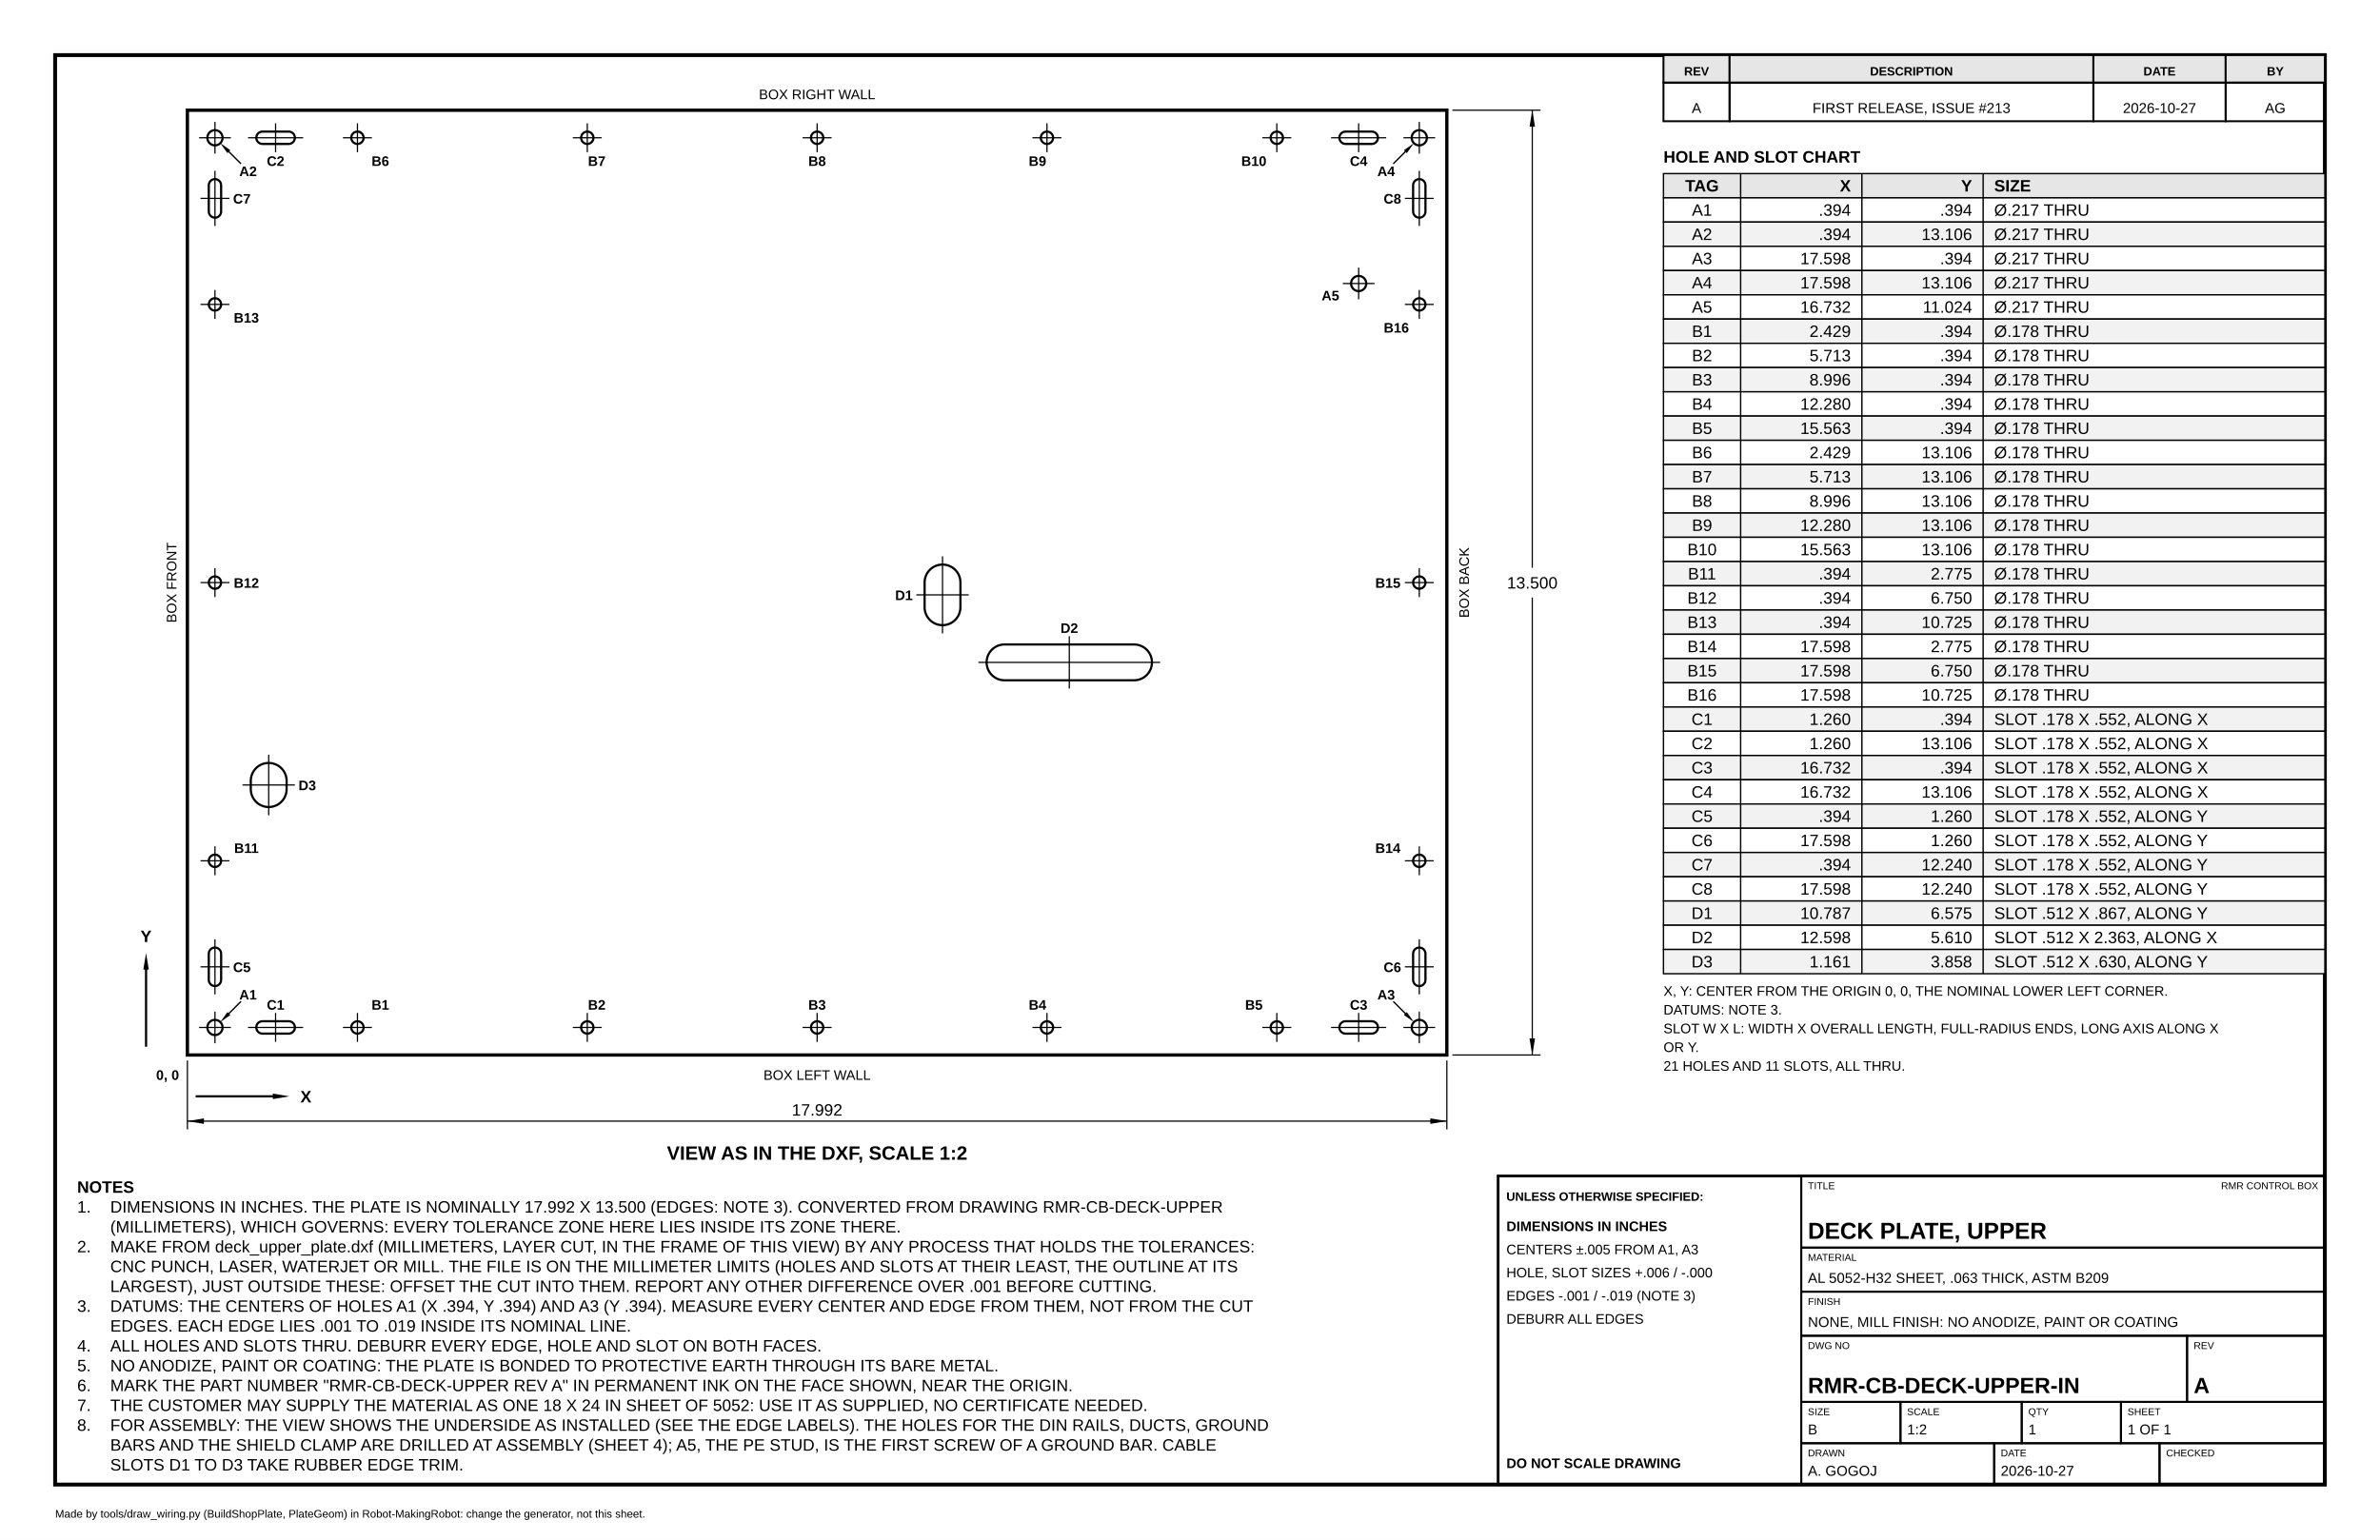
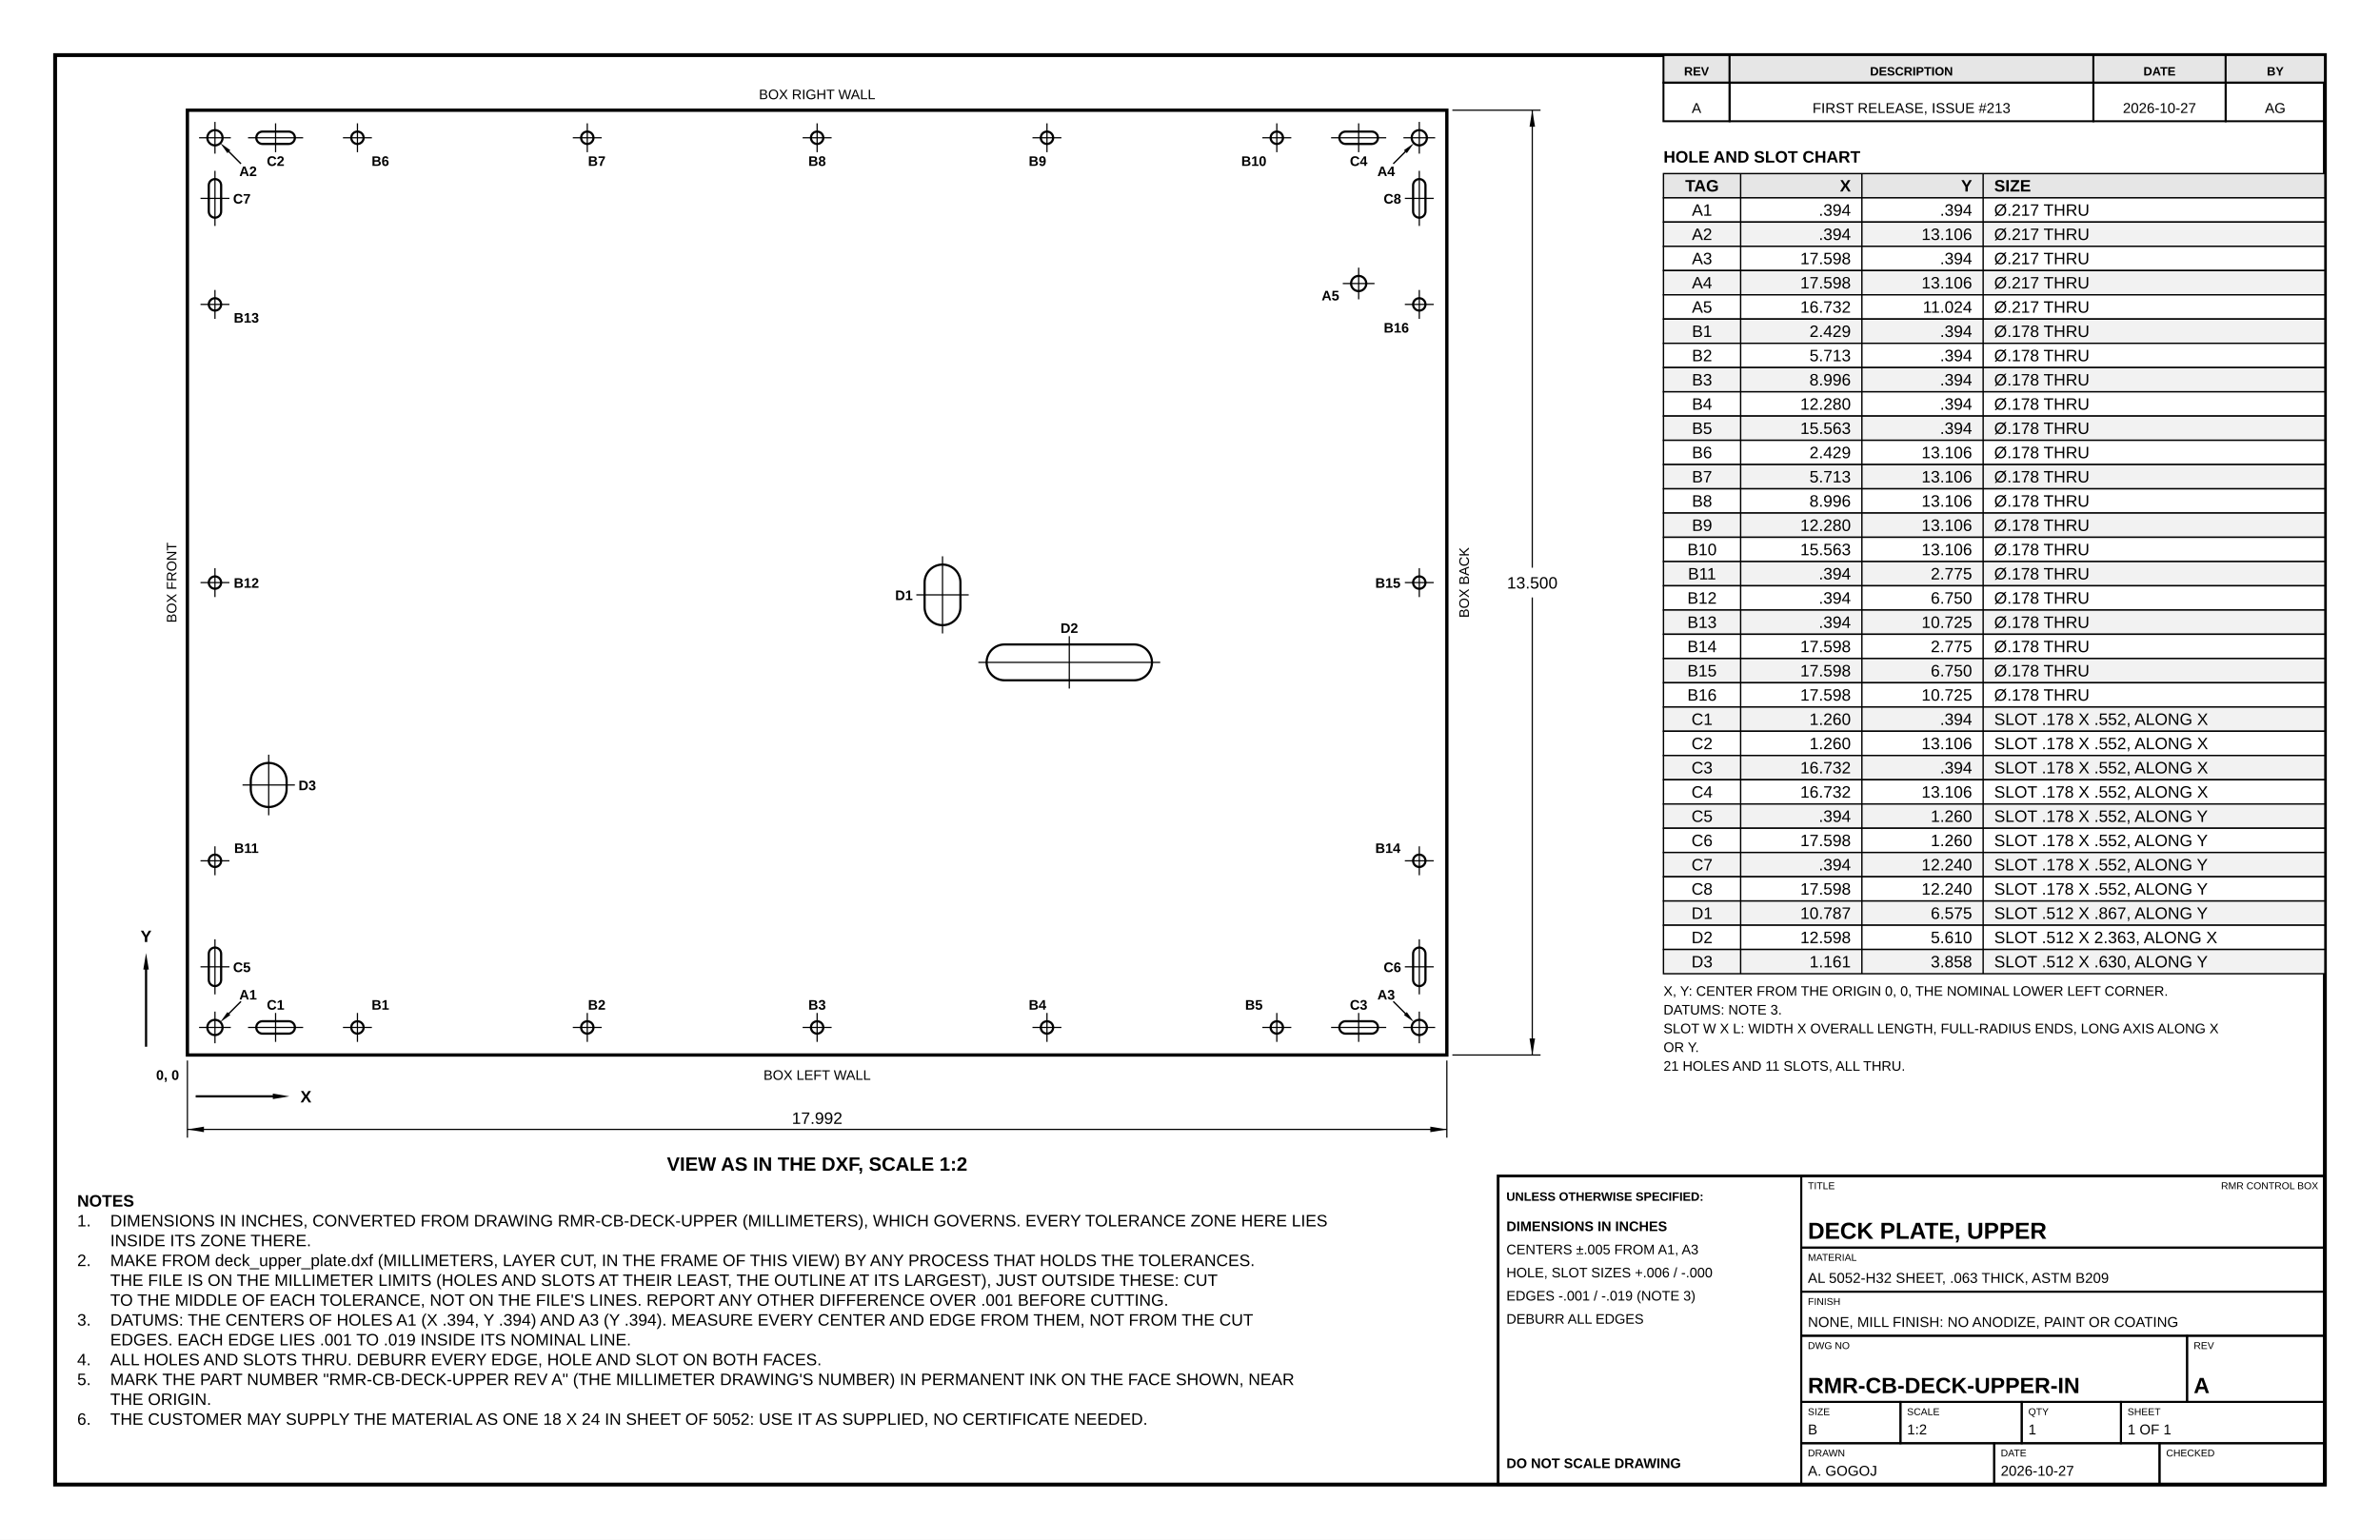
<svg xmlns="http://www.w3.org/2000/svg" width="17in" height="11in" viewBox="0 0 431.8 279.4">
  <style>
text{font-family:Arial,Helvetica,sans-serif;fill:#000}
path,line{fill:none;stroke-linecap:butt;stroke-linejoin:miter}
.ac{stroke:#CC3311;stroke-width:.6}
.va{stroke:#0077BB;stroke-width:.5}
.ve{stroke:#EE3377;stroke-width:.5}
.zp{stroke:#000;stroke-width:.55}
.zs{stroke:#33BBEE;stroke-width:.5}
.pe{stroke:#009988;stroke-width:.45;stroke-dasharray:2.4 .7 .5 .7}
.lv{stroke:#EE7733;stroke-width:.42}
.sg{stroke:#000;stroke-width:.22}
.zl{stroke:#000;stroke-width:.3}
.cb{stroke:#000;stroke-width:.85}
.sgc{stroke:#000;stroke-width:.5}
.mo{stroke:#000;stroke-width:.3}
.un{stroke-dasharray:1.1 .8}
.mech{stroke:#000;stroke-width:.2;stroke-dasharray:.8 .6}
.sym{stroke:#000;stroke-width:.32;fill:none}
.symf{stroke:#000;stroke-width:.32;fill:#fff}
.bx{fill:#fff;stroke:#000;stroke-width:.3}
.bxl{fill:#fff;stroke:#000;stroke-width:.22}
.frame{fill:none;stroke:#000;stroke-width:.4}
.zone{fill:none;stroke:#888;stroke-width:.2;stroke-dasharray:1.5 1}
.rail{fill:#d9d9d9;stroke:#666;stroke-width:.2}
.duct{fill:#f3f3f3;stroke:#999;stroke-width:.2}
.dot{stroke:none}
</style>
  <rect x="0" y="0" width="431.8" height="279.4" fill="#fff" />
  <rect x="10" y="10" width="411.8" height="259.4" fill="none" stroke="#000" stroke-width=".7" />
  <path d="M34 191.45 L262.5 191.45 L262.5 20 L34 20 Z" style="fill:#fff" stroke="#000" stroke-width="0.6" />
  <circle cx="39" cy="186.45" r="1.38" fill="#fff" stroke="#000" stroke-width="0.4" />
  <circle cx="39" cy="25" r="1.38" fill="#fff" stroke="#000" stroke-width="0.4" />
  <circle cx="257.5" cy="186.45" r="1.38" fill="#fff" stroke="#000" stroke-width="0.4" />
  <circle cx="257.5" cy="25" r="1.38" fill="#fff" stroke="#000" stroke-width="0.4" />
  <circle cx="64.85" cy="186.45" r="1.12" fill="#fff" stroke="#000" stroke-width="0.4" />
  <circle cx="106.55" cy="186.45" r="1.12" fill="#fff" stroke="#000" stroke-width="0.4" />
  <circle cx="148.25" cy="186.45" r="1.12" fill="#fff" stroke="#000" stroke-width="0.4" />
  <circle cx="189.95" cy="186.45" r="1.12" fill="#fff" stroke="#000" stroke-width="0.4" />
  <circle cx="231.65" cy="186.45" r="1.12" fill="#fff" stroke="#000" stroke-width="0.4" />
  <circle cx="64.85" cy="25" r="1.12" fill="#fff" stroke="#000" stroke-width="0.4" />
  <circle cx="106.55" cy="25" r="1.12" fill="#fff" stroke="#000" stroke-width="0.4" />
  <circle cx="148.25" cy="25" r="1.12" fill="#fff" stroke="#000" stroke-width="0.4" />
  <circle cx="189.95" cy="25" r="1.12" fill="#fff" stroke="#000" stroke-width="0.4" />
  <circle cx="231.65" cy="25" r="1.12" fill="#fff" stroke="#000" stroke-width="0.4" />
  <circle cx="39" cy="156.21" r="1.12" fill="#fff" stroke="#000" stroke-width="0.4" />
  <circle cx="39" cy="105.72" r="1.12" fill="#fff" stroke="#000" stroke-width="0.4" />
  <circle cx="39" cy="55.24" r="1.12" fill="#fff" stroke="#000" stroke-width="0.4" />
  <circle cx="257.5" cy="156.21" r="1.12" fill="#fff" stroke="#000" stroke-width="0.4" />
  <circle cx="257.5" cy="105.72" r="1.12" fill="#fff" stroke="#000" stroke-width="0.4" />
  <circle cx="257.5" cy="55.24" r="1.12" fill="#fff" stroke="#000" stroke-width="0.4" />
  <circle cx="246.5" cy="51.45" r="1.38" fill="#fff" stroke="#000" stroke-width="0.4" />
  <path d="M174.25 110.2 L174.25 105.7 A3.25 3.25 0 0 0 167.75 105.7 L167.75 110.2 A3.25 3.25 0 0 0 174.25 110.2 Z" style="fill:#fff" stroke="#000" stroke-width="0.4" />
  <path d="M182.25 123.45 L205.75 123.45 A3.25 3.25 0 0 0 205.75 116.95 L182.25 116.95 A3.25 3.25 0 0 0 182.25 123.45 Z" style="fill:#fff" stroke="#000" stroke-width="0.4" />
  <path d="M52 143.2 L52 141.7 A3.25 3.25 0 0 0 45.5 141.7 L45.5 143.2 A3.25 3.25 0 0 0 52 143.2 Z" style="fill:#fff" stroke="#000" stroke-width="0.4" />
  <path d="M47.62 187.57 L52.38 187.57 A1.12 1.12 0 0 0 52.38 185.32 L47.62 185.32 A1.12 1.12 0 0 0 47.62 187.57 Z" style="fill:#fff" stroke="#000" stroke-width="0.4" />
  <path d="M47.62 26.12 L52.38 26.12 A1.12 1.12 0 0 0 52.38 23.88 L47.62 23.88 A1.12 1.12 0 0 0 47.62 26.12 Z" style="fill:#fff" stroke="#000" stroke-width="0.4" />
  <path d="M244.12 187.57 L248.88 187.57 A1.12 1.12 0 0 0 248.88 185.32 L244.12 185.32 A1.12 1.12 0 0 0 244.12 187.57 Z" style="fill:#fff" stroke="#000" stroke-width="0.4" />
  <path d="M244.12 26.12 L248.88 26.12 A1.12 1.12 0 0 0 248.88 23.88 L244.12 23.88 A1.12 1.12 0 0 0 244.12 26.12 Z" style="fill:#fff" stroke="#000" stroke-width="0.4" />
  <path d="M40.12 177.82 L40.12 173.07 A1.12 1.12 0 0 0 37.88 173.07 L37.88 177.82 A1.12 1.12 0 0 0 40.12 177.82 Z" style="fill:#fff" stroke="#000" stroke-width="0.4" />
  <path d="M258.62 177.82 L258.62 173.07 A1.12 1.12 0 0 0 256.38 173.07 L256.38 177.82 A1.12 1.12 0 0 0 258.62 177.82 Z" style="fill:#fff" stroke="#000" stroke-width="0.4" />
  <path d="M40.12 38.38 L40.12 33.62 A1.12 1.12 0 0 0 37.88 33.62 L37.88 38.38 A1.12 1.12 0 0 0 40.12 38.38 Z" style="fill:#fff" stroke="#000" stroke-width="0.4" />
  <path d="M258.62 38.38 L258.62 33.62 A1.12 1.12 0 0 0 256.38 33.62 L256.38 38.38 A1.12 1.12 0 0 0 258.62 38.38 Z" style="fill:#fff" stroke="#000" stroke-width="0.4" />
  <path class="sg" d="M36.12 186.45 L41.88 186.45" />
  <path class="sg" d="M39 183.57 L39 189.32" />
  <path class="sg" d="M36.12 25 L41.88 25" />
  <path class="sg" d="M39 22.12 L39 27.88" />
  <path class="sg" d="M254.62 186.45 L260.38 186.45" />
  <path class="sg" d="M257.5 183.57 L257.5 189.32" />
  <path class="sg" d="M254.62 25 L260.38 25" />
  <path class="sg" d="M257.5 22.12 L257.5 27.88" />
  <path class="sg" d="M243.62 51.45 L249.38 51.45" />
  <path class="sg" d="M246.5 48.57 L246.5 54.32" />
  <path class="sg" d="M62.22 186.45 L67.47 186.45" />
  <path class="sg" d="M64.85 183.82 L64.85 189.07" />
  <path class="sg" d="M103.92 186.45 L109.17 186.45" />
  <path class="sg" d="M106.55 183.82 L106.55 189.07" />
  <path class="sg" d="M145.62 186.45 L150.88 186.45" />
  <path class="sg" d="M148.25 183.82 L148.25 189.07" />
  <path class="sg" d="M187.32 186.45 L192.57 186.45" />
  <path class="sg" d="M189.95 183.82 L189.95 189.07" />
  <path class="sg" d="M229.03 186.45 L234.28 186.45" />
  <path class="sg" d="M231.65 183.82 L231.65 189.07" />
  <path class="sg" d="M62.22 25 L67.47 25" />
  <path class="sg" d="M64.85 22.38 L64.85 27.62" />
  <path class="sg" d="M103.92 25 L109.17 25" />
  <path class="sg" d="M106.55 22.38 L106.55 27.62" />
  <path class="sg" d="M145.62 25 L150.88 25" />
  <path class="sg" d="M148.25 22.38 L148.25 27.62" />
  <path class="sg" d="M187.32 25 L192.57 25" />
  <path class="sg" d="M189.95 22.38 L189.95 27.62" />
  <path class="sg" d="M229.03 25 L234.28 25" />
  <path class="sg" d="M231.65 22.38 L231.65 27.62" />
  <path class="sg" d="M36.38 156.21 L41.62 156.21" />
  <path class="sg" d="M39 153.58 L39 158.83" />
  <path class="sg" d="M36.38 105.72 L41.62 105.72" />
  <path class="sg" d="M39 103.1 L39 108.35" />
  <path class="sg" d="M36.38 55.24 L41.62 55.24" />
  <path class="sg" d="M39 52.62 L39 57.87" />
  <path class="sg" d="M254.88 156.21 L260.12 156.21" />
  <path class="sg" d="M257.5 153.58 L257.5 158.83" />
  <path class="sg" d="M254.88 105.72 L260.12 105.72" />
  <path class="sg" d="M257.5 103.1 L257.5 108.35" />
  <path class="sg" d="M254.88 55.24 L260.12 55.24" />
  <path class="sg" d="M257.5 52.62 L257.5 57.87" />
  <path class="sg" d="M45 186.45 L55 186.45" />
  <path class="sg" d="M50 183.82 L50 189.07" />
  <path class="sg" d="M45 25 L55 25" />
  <path class="sg" d="M50 22.38 L50 27.62" />
  <path class="sg" d="M241.5 186.45 L251.5 186.45" />
  <path class="sg" d="M246.5 183.82 L246.5 189.07" />
  <path class="sg" d="M241.5 25 L251.5 25" />
  <path class="sg" d="M246.5 22.38 L246.5 27.62" />
  <path class="sg" d="M36.38 175.45 L41.62 175.45" />
  <path class="sg" d="M39 170.45 L39 180.45" />
  <path class="sg" d="M254.88 175.45 L260.12 175.45" />
  <path class="sg" d="M257.5 170.45 L257.5 180.45" />
  <path class="sg" d="M36.38 36 L41.62 36" />
  <path class="sg" d="M39 31 L39 41" />
  <path class="sg" d="M254.88 36 L260.12 36" />
  <path class="sg" d="M257.5 31 L257.5 41" />
  <path class="sg" d="M166.25 107.95 L175.75 107.95" />
  <path class="sg" d="M171 100.95 L171 114.95" />
  <path class="sg" d="M177.5 120.2 L210.5 120.2" />
  <path class="sg" d="M194 115.45 L194 124.95" />
  <path class="sg" d="M44 142.45 L53.5 142.45" />
  <path class="sg" d="M48.75 136.95 L48.75 147.95" />
  <path d="M43.72 181.73 L41.39 184.06" stroke="#000" stroke-width=".25" />
  <path d="M39.97 185.48 L41.26 183.66 L41.79 184.19 Z" style="fill:#000" stroke="none" />
  <path d="M43.72 29.72 L41.39 27.39" stroke="#000" stroke-width=".25" />
  <path d="M39.97 25.97 L41.79 27.26 L41.26 27.79 Z" style="fill:#000" stroke="none" />
  <path d="M252.78 181.73 L255.11 184.06" stroke="#000" stroke-width=".25" />
  <path d="M256.53 185.48 L254.71 184.19 L255.24 183.66 Z" style="fill:#000" stroke="none" />
  <path d="M252.78 29.72 L255.11 27.39" stroke="#000" stroke-width=".25" />
  <path d="M256.53 25.97 L255.24 27.79 L254.71 27.26 Z" style="fill:#000" stroke="none" />
  <path d="M35.5 198.95 H50 M26.5 189.95 V175.45" stroke="#000" stroke-width=".4" />
  <path d="M52.5 198.95 L49.5 199.45 L49.5 198.45 Z" style="fill:#000" stroke="none" />
  <path d="M26.5 172.95 L27 175.95 L26 175.95 Z" style="fill:#000" stroke="none" />
-   <path class="sg" d="M34 192.45 L34 204.95" />
-   <path class="sg" d="M262.5 192.45 L262.5 204.95" />
-   <path class="sg" d="M34 203.45 L262.5 203.45" />
-   <path d="M34 203.45 L37 202.95 L37 203.95 Z" style="fill:#000" stroke="none" />
-   <path d="M262.5 203.45 L259.5 203.95 L259.5 202.95 Z" style="fill:#000" stroke="none" />
+   <path class="sg" d="M34 192.45 L34 206.45" />
+   <path class="sg" d="M262.5 192.45 L262.5 206.45" />
+   <path class="sg" d="M34 204.95 L262.5 204.95" />
+   <path d="M34 204.95 L37 204.45 L37 205.45 Z" style="fill:#000" stroke="none" />
+   <path d="M262.5 204.95 L259.5 205.45 L259.5 204.45 Z" style="fill:#000" stroke="none" />
  <path class="sg" d="M263.5 20 L279.5 20" />
  <path class="sg" d="M263.5 191.45 L279.5 191.45" />
  <path class="sg" d="M278 20 L278 103.02" />
  <path class="sg" d="M278 108.42 L278 191.45" />
  <path d="M278 20 L278.5 23 L277.5 23 Z" style="fill:#000" stroke="none" />
  <path d="M278 191.45 L277.5 188.45 L278.5 188.45 Z" style="fill:#000" stroke="none" />
  <rect x="301.8" y="10" width="12" height="5" fill="#E6E6E6" stroke="#000" stroke-width=".35" />
  <rect x="301.8" y="15" width="12" height="7" fill="none" stroke="#000" stroke-width=".35" />
  <rect x="313.8" y="10" width="66" height="5" fill="#E6E6E6" stroke="#000" stroke-width=".35" />
  <rect x="313.8" y="15" width="66" height="7" fill="none" stroke="#000" stroke-width=".35" />
  <rect x="379.8" y="10" width="24" height="5" fill="#E6E6E6" stroke="#000" stroke-width=".35" />
  <rect x="379.8" y="15" width="24" height="7" fill="none" stroke="#000" stroke-width=".35" />
  <rect x="403.8" y="10" width="18" height="5" fill="#E6E6E6" stroke="#000" stroke-width=".35" />
  <rect x="403.8" y="15" width="18" height="7" fill="none" stroke="#000" stroke-width=".35" />
  <rect x="301.8" y="31.5" width="120" height="4.4" fill="#E6E6E6" stroke="#000" stroke-width=".25" />
  <rect x="301.8" y="35.9" width="120" height="4.4" fill="#fff" stroke="#000" stroke-width=".25" />
  <rect x="301.8" y="40.3" width="120" height="4.4" fill="#F2F2F2" stroke="#000" stroke-width=".25" />
  <rect x="301.8" y="44.7" width="120" height="4.4" fill="#fff" stroke="#000" stroke-width=".25" />
  <rect x="301.8" y="49.1" width="120" height="4.4" fill="#F2F2F2" stroke="#000" stroke-width=".25" />
  <rect x="301.8" y="53.5" width="120" height="4.4" fill="#fff" stroke="#000" stroke-width=".25" />
  <rect x="301.8" y="57.9" width="120" height="4.4" fill="#F2F2F2" stroke="#000" stroke-width=".25" />
  <rect x="301.8" y="62.3" width="120" height="4.4" fill="#fff" stroke="#000" stroke-width=".25" />
  <rect x="301.8" y="66.7" width="120" height="4.4" fill="#F2F2F2" stroke="#000" stroke-width=".25" />
  <rect x="301.8" y="71.1" width="120" height="4.4" fill="#fff" stroke="#000" stroke-width=".25" />
  <rect x="301.8" y="75.5" width="120" height="4.4" fill="#F2F2F2" stroke="#000" stroke-width=".25" />
  <rect x="301.8" y="79.9" width="120" height="4.4" fill="#fff" stroke="#000" stroke-width=".25" />
  <rect x="301.8" y="84.3" width="120" height="4.4" fill="#F2F2F2" stroke="#000" stroke-width=".25" />
  <rect x="301.8" y="88.7" width="120" height="4.4" fill="#fff" stroke="#000" stroke-width=".25" />
  <rect x="301.8" y="93.1" width="120" height="4.4" fill="#F2F2F2" stroke="#000" stroke-width=".25" />
  <rect x="301.8" y="97.5" width="120" height="4.4" fill="#fff" stroke="#000" stroke-width=".25" />
  <rect x="301.8" y="101.9" width="120" height="4.4" fill="#F2F2F2" stroke="#000" stroke-width=".25" />
  <rect x="301.8" y="106.3" width="120" height="4.4" fill="#fff" stroke="#000" stroke-width=".25" />
  <rect x="301.8" y="110.7" width="120" height="4.4" fill="#F2F2F2" stroke="#000" stroke-width=".25" />
  <rect x="301.8" y="115.1" width="120" height="4.4" fill="#fff" stroke="#000" stroke-width=".25" />
  <rect x="301.8" y="119.5" width="120" height="4.4" fill="#F2F2F2" stroke="#000" stroke-width=".25" />
  <rect x="301.8" y="123.9" width="120" height="4.4" fill="#fff" stroke="#000" stroke-width=".25" />
  <rect x="301.8" y="128.3" width="120" height="4.4" fill="#F2F2F2" stroke="#000" stroke-width=".25" />
  <rect x="301.8" y="132.7" width="120" height="4.4" fill="#fff" stroke="#000" stroke-width=".25" />
  <rect x="301.8" y="137.1" width="120" height="4.4" fill="#F2F2F2" stroke="#000" stroke-width=".25" />
  <rect x="301.8" y="141.5" width="120" height="4.4" fill="#fff" stroke="#000" stroke-width=".25" />
  <rect x="301.8" y="145.9" width="120" height="4.4" fill="#F2F2F2" stroke="#000" stroke-width=".25" />
  <rect x="301.8" y="150.3" width="120" height="4.4" fill="#fff" stroke="#000" stroke-width=".25" />
  <rect x="301.8" y="154.7" width="120" height="4.4" fill="#F2F2F2" stroke="#000" stroke-width=".25" />
  <rect x="301.8" y="159.1" width="120" height="4.4" fill="#fff" stroke="#000" stroke-width=".25" />
  <rect x="301.8" y="163.5" width="120" height="4.4" fill="#F2F2F2" stroke="#000" stroke-width=".25" />
  <rect x="301.8" y="167.9" width="120" height="4.4" fill="#fff" stroke="#000" stroke-width=".25" />
  <rect x="301.8" y="172.3" width="120" height="4.4" fill="#F2F2F2" stroke="#000" stroke-width=".25" />
  <path d="M315.8 31.5 V176.7" stroke="#000" stroke-width=".25" />
  <path d="M337.8 31.5 V176.7" stroke="#000" stroke-width=".25" />
  <path d="M359.8 31.5 V176.7" stroke="#000" stroke-width=".25" />
  <rect x="271.8" y="213.4" width="150" height="56" fill="none" stroke="#000" stroke-width=".5" />
  <path d="M326.8 213.4 V269.4" stroke="#000" stroke-width=".35" />
  <rect x="326.8" y="213.4" width="95" height="13" fill="none" stroke="#000" stroke-width=".35" />
  <rect x="326.8" y="226.4" width="95" height="8" fill="none" stroke="#000" stroke-width=".35" />
  <rect x="326.8" y="234.4" width="95" height="8" fill="none" stroke="#000" stroke-width=".35" />
  <rect x="326.8" y="242.4" width="70" height="12" fill="none" stroke="#000" stroke-width=".35" />
  <rect x="396.8" y="242.4" width="25" height="12" fill="none" stroke="#000" stroke-width=".35" />
  <rect x="326.8" y="254.4" width="18" height="7.5" fill="none" stroke="#000" stroke-width=".35" />
  <rect x="344.8" y="254.4" width="22" height="7.5" fill="none" stroke="#000" stroke-width=".35" />
  <rect x="366.8" y="254.4" width="18" height="7.5" fill="none" stroke="#000" stroke-width=".35" />
  <rect x="384.8" y="254.4" width="37" height="7.5" fill="none" stroke="#000" stroke-width=".35" />
  <rect x="326.8" y="261.9" width="35" height="7.5" fill="none" stroke="#000" stroke-width=".35" />
  <rect x="361.8" y="261.9" width="30" height="7.5" fill="none" stroke="#000" stroke-width=".35" />
  <rect x="391.8" y="261.9" width="30" height="7.5" fill="none" stroke="#000" stroke-width=".35" />
  <text x="45.01" y="181.38" font-size="2.5" text-anchor="middle" font-weight="bold">A1</text>
  <text x="45.01" y="31.95" font-size="2.5" text-anchor="middle" font-weight="bold">A2</text>
  <text x="251.49" y="181.38" font-size="2.5" text-anchor="middle" font-weight="bold">A3</text>
  <text x="251.49" y="31.95" font-size="2.5" text-anchor="middle" font-weight="bold">A4</text>
  <text x="241.38" y="54.51" font-size="2.5" text-anchor="middle" font-weight="bold">A5</text>
  <text x="69.01" y="183.22" font-size="2.5" text-anchor="middle" font-weight="bold">B1</text>
  <text x="108.27" y="183.22" font-size="2.5" text-anchor="middle" font-weight="bold">B2</text>
  <text x="148.25" y="183.22" font-size="2.5" text-anchor="middle" font-weight="bold">B3</text>
  <text x="188.23" y="183.22" font-size="2.5" text-anchor="middle" font-weight="bold">B4</text>
  <text x="227.49" y="183.22" font-size="2.5" text-anchor="middle" font-weight="bold">B5</text>
  <text x="69.01" y="30.1" font-size="2.5" text-anchor="middle" font-weight="bold">B6</text>
  <text x="108.27" y="30.1" font-size="2.5" text-anchor="middle" font-weight="bold">B7</text>
  <text x="148.25" y="30.1" font-size="2.5" text-anchor="middle" font-weight="bold">B8</text>
  <text x="188.23" y="30.1" font-size="2.5" text-anchor="middle" font-weight="bold">B9</text>
  <text x="227.49" y="30.1" font-size="2.5" text-anchor="middle" font-weight="bold">B10</text>
  <text x="44.7" y="154.78" font-size="2.5" text-anchor="middle" font-weight="bold">B11</text>
  <text x="44.7" y="106.66" font-size="2.5" text-anchor="middle" font-weight="bold">B12</text>
  <text x="44.7" y="58.54" font-size="2.5" text-anchor="middle" font-weight="bold">B13</text>
  <text x="251.8" y="154.78" font-size="2.5" text-anchor="middle" font-weight="bold">B14</text>
  <text x="251.8" y="106.66" font-size="2.5" text-anchor="middle" font-weight="bold">B15</text>
  <text x="253.34" y="60.34" font-size="2.5" text-anchor="middle" font-weight="bold">B16</text>
  <text x="50" y="183.22" font-size="2.5" text-anchor="middle" font-weight="bold">C1</text>
  <text x="50" y="30.1" font-size="2.5" text-anchor="middle" font-weight="bold">C2</text>
  <text x="246.5" y="183.22" font-size="2.5" text-anchor="middle" font-weight="bold">C3</text>
  <text x="246.5" y="30.1" font-size="2.5" text-anchor="middle" font-weight="bold">C4</text>
  <text x="43.88" y="176.39" font-size="2.5" text-anchor="middle" font-weight="bold">C5</text>
  <text x="252.62" y="176.39" font-size="2.5" text-anchor="middle" font-weight="bold">C6</text>
  <text x="43.88" y="36.94" font-size="2.5" text-anchor="middle" font-weight="bold">C7</text>
  <text x="252.62" y="36.94" font-size="2.5" text-anchor="middle" font-weight="bold">C8</text>
  <text x="164" y="108.89" font-size="2.5" text-anchor="middle" font-weight="bold">D1</text>
  <text x="194" y="114.85" font-size="2.5" text-anchor="middle" font-weight="bold">D2</text>
  <text x="55.75" y="143.39" font-size="2.5" text-anchor="middle" font-weight="bold">D3</text>
  <text x="148.25" y="18" font-size="2.5" text-anchor="middle">BOX RIGHT WALL</text>
  <text x="148.25" y="195.95" font-size="2.5" text-anchor="middle">BOX LEFT WALL</text>
  <text x="32" y="105.72" font-size="2.5" text-anchor="middle" transform="rotate(-90 32 105.72)">BOX FRONT</text>
  <text x="266.5" y="105.72" font-size="2.5" text-anchor="middle" transform="rotate(-90 266.5 105.72)">BOX BACK</text>
  <text x="54.5" y="200.05" font-size="3" font-weight="bold">X</text>
  <text x="26.5" y="170.95" font-size="3" text-anchor="middle" font-weight="bold">Y</text>
  <text x="32.5" y="195.95" font-size="2.5" text-anchor="end" font-weight="bold">0, 0</text>
-   <text x="148.25" y="202.45" font-size="3" text-anchor="middle">17.992</text>
+   <text x="148.25" y="203.95" font-size="3" text-anchor="middle">17.992</text>
  <text x="278" y="106.8" font-size="3" text-anchor="middle">13.500</text>
-   <text x="148.25" y="210.45" font-size="3.5" text-anchor="middle" font-weight="bold">VIEW AS IN THE DXF, SCALE 1:2</text>
-   <text x="14" y="216.45" font-size="3" font-weight="bold">NOTES</text>
-   <text x="14" y="220.05" font-size="3">1.</text>
-   <text x="20" y="220.05" font-size="3">DIMENSIONS IN INCHES. THE PLATE IS NOMINALLY 17.992 X 13.500 (EDGES: NOTE 3). CONVERTED FROM DRAWING RMR-CB-DECK-UPPER</text>
-   <text x="20" y="223.65" font-size="3">(MILLIMETERS), WHICH GOVERNS: EVERY TOLERANCE ZONE HERE LIES INSIDE ITS ZONE THERE.</text>
-   <text x="14" y="227.25" font-size="3">2.</text>
-   <text x="20" y="227.25" font-size="3">MAKE FROM deck_upper_plate.dxf (MILLIMETERS, LAYER CUT, IN THE FRAME OF THIS VIEW) BY ANY PROCESS THAT HOLDS THE TOLERANCES:</text>
-   <text x="20" y="230.85" font-size="3">CNC PUNCH, LASER, WATERJET OR MILL. THE FILE IS ON THE MILLIMETER LIMITS (HOLES AND SLOTS AT THEIR LEAST, THE OUTLINE AT ITS</text>
-   <text x="20" y="234.45" font-size="3">LARGEST), JUST OUTSIDE THESE: OFFSET THE CUT INTO THEM. REPORT ANY OTHER DIFFERENCE OVER .001 BEFORE CUTTING.</text>
-   <text x="14" y="238.05" font-size="3">3.</text>
-   <text x="20" y="238.05" font-size="3">DATUMS: THE CENTERS OF HOLES A1 (X .394, Y .394) AND A3 (Y .394). MEASURE EVERY CENTER AND EDGE FROM THEM, NOT FROM THE CUT</text>
-   <text x="20" y="241.65" font-size="3">EDGES. EACH EDGE LIES .001 TO .019 INSIDE ITS NOMINAL LINE.</text>
-   <text x="14" y="245.25" font-size="3">4.</text>
-   <text x="20" y="245.25" font-size="3">ALL HOLES AND SLOTS THRU. DEBURR EVERY EDGE, HOLE AND SLOT ON BOTH FACES.</text>
-   <text x="14" y="248.85" font-size="3">5.</text>
-   <text x="20" y="248.85" font-size="3">NO ANODIZE, PAINT OR COATING: THE PLATE IS BONDED TO PROTECTIVE EARTH THROUGH ITS BARE METAL.</text>
-   <text x="14" y="252.45" font-size="3">6.</text>
-   <text x="20" y="252.45" font-size="3">MARK THE PART NUMBER "RMR-CB-DECK-UPPER REV A" IN PERMANENT INK ON THE FACE SHOWN, NEAR THE ORIGIN.</text>
-   <text x="14" y="256.05" font-size="3">7.</text>
-   <text x="20" y="256.05" font-size="3">THE CUSTOMER MAY SUPPLY THE MATERIAL AS ONE 18 X 24 IN SHEET OF 5052: USE IT AS SUPPLIED, NO CERTIFICATE NEEDED.</text>
-   <text x="14" y="259.65" font-size="3">8.</text>
-   <text x="20" y="259.65" font-size="3">FOR ASSEMBLY: THE VIEW SHOWS THE UNDERSIDE AS INSTALLED (SEE THE EDGE LABELS). THE HOLES FOR THE DIN RAILS, DUCTS, GROUND</text>
-   <text x="20" y="263.25" font-size="3">BARS AND THE SHIELD CLAMP ARE DRILLED AT ASSEMBLY (SHEET 4); A5, THE PE STUD, IS THE FIRST SCREW OF A GROUND BAR. CABLE</text>
-   <text x="20" y="266.85" font-size="3">SLOTS D1 TO D3 TAKE RUBBER EDGE TRIM.</text>
+   <text x="148.25" y="212.45" font-size="3.5" text-anchor="middle" font-weight="bold">VIEW AS IN THE DXF, SCALE 1:2</text>
+   <text x="14" y="218.95" font-size="3" font-weight="bold">NOTES</text>
+   <text x="14" y="222.55" font-size="3">1.</text>
+   <text x="20" y="222.55" font-size="3">DIMENSIONS IN INCHES, CONVERTED FROM DRAWING RMR-CB-DECK-UPPER (MILLIMETERS), WHICH GOVERNS. EVERY TOLERANCE ZONE HERE LIES</text>
+   <text x="20" y="226.15" font-size="3">INSIDE ITS ZONE THERE.</text>
+   <text x="14" y="229.75" font-size="3">2.</text>
+   <text x="20" y="229.75" font-size="3">MAKE FROM deck_upper_plate.dxf (MILLIMETERS, LAYER CUT, IN THE FRAME OF THIS VIEW) BY ANY PROCESS THAT HOLDS THE TOLERANCES.</text>
+   <text x="20" y="233.35" font-size="3">THE FILE IS ON THE MILLIMETER LIMITS (HOLES AND SLOTS AT THEIR LEAST, THE OUTLINE AT ITS LARGEST), JUST OUTSIDE THESE: CUT</text>
+   <text x="20" y="236.95" font-size="3">TO THE MIDDLE OF EACH TOLERANCE, NOT ON THE FILE'S LINES. REPORT ANY OTHER DIFFERENCE OVER .001 BEFORE CUTTING.</text>
+   <text x="14" y="240.55" font-size="3">3.</text>
+   <text x="20" y="240.55" font-size="3">DATUMS: THE CENTERS OF HOLES A1 (X .394, Y .394) AND A3 (Y .394). MEASURE EVERY CENTER AND EDGE FROM THEM, NOT FROM THE CUT</text>
+   <text x="20" y="244.15" font-size="3">EDGES. EACH EDGE LIES .001 TO .019 INSIDE ITS NOMINAL LINE.</text>
+   <text x="14" y="247.75" font-size="3">4.</text>
+   <text x="20" y="247.75" font-size="3">ALL HOLES AND SLOTS THRU. DEBURR EVERY EDGE, HOLE AND SLOT ON BOTH FACES.</text>
+   <text x="14" y="251.35" font-size="3">5.</text>
+   <text x="20" y="251.35" font-size="3">MARK THE PART NUMBER "RMR-CB-DECK-UPPER REV A" (THE MILLIMETER DRAWING'S NUMBER) IN PERMANENT INK ON THE FACE SHOWN, NEAR</text>
+   <text x="20" y="254.95" font-size="3">THE ORIGIN.</text>
+   <text x="14" y="258.55" font-size="3">6.</text>
+   <text x="20" y="258.55" font-size="3">THE CUSTOMER MAY SUPPLY THE MATERIAL AS ONE 18 X 24 IN SHEET OF 5052: USE IT AS SUPPLIED, NO CERTIFICATE NEEDED.</text>
  <text x="307.8" y="13.7" font-size="2.2" text-anchor="middle" font-weight="bold">REV</text>
  <text x="307.8" y="20.5" font-size="2.6" text-anchor="middle">A</text>
  <text x="346.8" y="13.7" font-size="2.2" text-anchor="middle" font-weight="bold">DESCRIPTION</text>
  <text x="346.8" y="20.5" font-size="2.6" text-anchor="middle">FIRST RELEASE, ISSUE #213</text>
  <text x="391.8" y="13.7" font-size="2.2" text-anchor="middle" font-weight="bold">DATE</text>
  <text x="391.8" y="20.5" font-size="2.6" text-anchor="middle">2026-10-27</text>
  <text x="412.8" y="13.7" font-size="2.2" text-anchor="middle" font-weight="bold">BY</text>
  <text x="412.8" y="20.5" font-size="2.6" text-anchor="middle">AG</text>
  <text x="301.8" y="29.5" font-size="3" font-weight="bold">HOLE AND SLOT CHART</text>
  <text x="308.8" y="34.75" font-size="3" text-anchor="middle" font-weight="bold">TAG</text>
  <text x="335.8" y="34.75" font-size="3" text-anchor="end" font-weight="bold">X</text>
  <text x="357.8" y="34.75" font-size="3" text-anchor="end" font-weight="bold">Y</text>
  <text x="361.8" y="34.75" font-size="3" font-weight="bold">SIZE</text>
  <text x="308.8" y="39.15" font-size="3" text-anchor="middle">A1</text>
  <text x="335.8" y="39.15" font-size="3" text-anchor="end">.394</text>
  <text x="357.8" y="39.15" font-size="3" text-anchor="end">.394</text>
  <text x="361.8" y="39.15" font-size="3">Ø.217 THRU</text>
  <text x="308.8" y="43.55" font-size="3" text-anchor="middle">A2</text>
  <text x="335.8" y="43.55" font-size="3" text-anchor="end">.394</text>
  <text x="357.8" y="43.55" font-size="3" text-anchor="end">13.106</text>
  <text x="361.8" y="43.55" font-size="3">Ø.217 THRU</text>
  <text x="308.8" y="47.95" font-size="3" text-anchor="middle">A3</text>
  <text x="335.8" y="47.95" font-size="3" text-anchor="end">17.598</text>
  <text x="357.8" y="47.95" font-size="3" text-anchor="end">.394</text>
  <text x="361.8" y="47.95" font-size="3">Ø.217 THRU</text>
  <text x="308.8" y="52.35" font-size="3" text-anchor="middle">A4</text>
  <text x="335.8" y="52.35" font-size="3" text-anchor="end">17.598</text>
  <text x="357.8" y="52.35" font-size="3" text-anchor="end">13.106</text>
  <text x="361.8" y="52.35" font-size="3">Ø.217 THRU</text>
  <text x="308.8" y="56.75" font-size="3" text-anchor="middle">A5</text>
  <text x="335.8" y="56.75" font-size="3" text-anchor="end">16.732</text>
  <text x="357.8" y="56.75" font-size="3" text-anchor="end">11.024</text>
  <text x="361.8" y="56.75" font-size="3">Ø.217 THRU</text>
  <text x="308.8" y="61.15" font-size="3" text-anchor="middle">B1</text>
  <text x="335.8" y="61.15" font-size="3" text-anchor="end">2.429</text>
  <text x="357.8" y="61.15" font-size="3" text-anchor="end">.394</text>
  <text x="361.8" y="61.15" font-size="3">Ø.178 THRU</text>
  <text x="308.8" y="65.55" font-size="3" text-anchor="middle">B2</text>
  <text x="335.8" y="65.55" font-size="3" text-anchor="end">5.713</text>
  <text x="357.8" y="65.55" font-size="3" text-anchor="end">.394</text>
  <text x="361.8" y="65.55" font-size="3">Ø.178 THRU</text>
  <text x="308.8" y="69.95" font-size="3" text-anchor="middle">B3</text>
  <text x="335.8" y="69.95" font-size="3" text-anchor="end">8.996</text>
  <text x="357.8" y="69.95" font-size="3" text-anchor="end">.394</text>
  <text x="361.8" y="69.95" font-size="3">Ø.178 THRU</text>
  <text x="308.8" y="74.35" font-size="3" text-anchor="middle">B4</text>
  <text x="335.8" y="74.35" font-size="3" text-anchor="end">12.280</text>
  <text x="357.8" y="74.35" font-size="3" text-anchor="end">.394</text>
  <text x="361.8" y="74.35" font-size="3">Ø.178 THRU</text>
  <text x="308.8" y="78.75" font-size="3" text-anchor="middle">B5</text>
  <text x="335.8" y="78.75" font-size="3" text-anchor="end">15.563</text>
  <text x="357.8" y="78.75" font-size="3" text-anchor="end">.394</text>
  <text x="361.8" y="78.75" font-size="3">Ø.178 THRU</text>
  <text x="308.8" y="83.15" font-size="3" text-anchor="middle">B6</text>
  <text x="335.8" y="83.15" font-size="3" text-anchor="end">2.429</text>
  <text x="357.8" y="83.15" font-size="3" text-anchor="end">13.106</text>
  <text x="361.8" y="83.15" font-size="3">Ø.178 THRU</text>
  <text x="308.8" y="87.55" font-size="3" text-anchor="middle">B7</text>
  <text x="335.8" y="87.55" font-size="3" text-anchor="end">5.713</text>
  <text x="357.8" y="87.55" font-size="3" text-anchor="end">13.106</text>
  <text x="361.8" y="87.55" font-size="3">Ø.178 THRU</text>
  <text x="308.8" y="91.95" font-size="3" text-anchor="middle">B8</text>
  <text x="335.8" y="91.95" font-size="3" text-anchor="end">8.996</text>
  <text x="357.8" y="91.95" font-size="3" text-anchor="end">13.106</text>
  <text x="361.8" y="91.95" font-size="3">Ø.178 THRU</text>
  <text x="308.8" y="96.35" font-size="3" text-anchor="middle">B9</text>
  <text x="335.8" y="96.35" font-size="3" text-anchor="end">12.280</text>
  <text x="357.8" y="96.35" font-size="3" text-anchor="end">13.106</text>
  <text x="361.8" y="96.35" font-size="3">Ø.178 THRU</text>
  <text x="308.8" y="100.75" font-size="3" text-anchor="middle">B10</text>
  <text x="335.8" y="100.75" font-size="3" text-anchor="end">15.563</text>
  <text x="357.8" y="100.75" font-size="3" text-anchor="end">13.106</text>
  <text x="361.8" y="100.75" font-size="3">Ø.178 THRU</text>
  <text x="308.8" y="105.15" font-size="3" text-anchor="middle">B11</text>
  <text x="335.8" y="105.15" font-size="3" text-anchor="end">.394</text>
  <text x="357.8" y="105.15" font-size="3" text-anchor="end">2.775</text>
  <text x="361.8" y="105.15" font-size="3">Ø.178 THRU</text>
  <text x="308.8" y="109.55" font-size="3" text-anchor="middle">B12</text>
  <text x="335.8" y="109.55" font-size="3" text-anchor="end">.394</text>
  <text x="357.8" y="109.55" font-size="3" text-anchor="end">6.750</text>
  <text x="361.8" y="109.55" font-size="3">Ø.178 THRU</text>
  <text x="308.8" y="113.95" font-size="3" text-anchor="middle">B13</text>
  <text x="335.8" y="113.95" font-size="3" text-anchor="end">.394</text>
  <text x="357.8" y="113.95" font-size="3" text-anchor="end">10.725</text>
  <text x="361.8" y="113.95" font-size="3">Ø.178 THRU</text>
  <text x="308.8" y="118.35" font-size="3" text-anchor="middle">B14</text>
  <text x="335.8" y="118.35" font-size="3" text-anchor="end">17.598</text>
  <text x="357.8" y="118.35" font-size="3" text-anchor="end">2.775</text>
  <text x="361.8" y="118.35" font-size="3">Ø.178 THRU</text>
  <text x="308.8" y="122.75" font-size="3" text-anchor="middle">B15</text>
  <text x="335.8" y="122.75" font-size="3" text-anchor="end">17.598</text>
  <text x="357.8" y="122.75" font-size="3" text-anchor="end">6.750</text>
  <text x="361.8" y="122.75" font-size="3">Ø.178 THRU</text>
  <text x="308.8" y="127.15" font-size="3" text-anchor="middle">B16</text>
  <text x="335.8" y="127.15" font-size="3" text-anchor="end">17.598</text>
  <text x="357.8" y="127.15" font-size="3" text-anchor="end">10.725</text>
  <text x="361.8" y="127.15" font-size="3">Ø.178 THRU</text>
  <text x="308.8" y="131.55" font-size="3" text-anchor="middle">C1</text>
  <text x="335.8" y="131.55" font-size="3" text-anchor="end">1.260</text>
  <text x="357.8" y="131.55" font-size="3" text-anchor="end">.394</text>
  <text x="361.8" y="131.55" font-size="3">SLOT .178 X .552, ALONG X</text>
  <text x="308.8" y="135.95" font-size="3" text-anchor="middle">C2</text>
  <text x="335.8" y="135.95" font-size="3" text-anchor="end">1.260</text>
  <text x="357.8" y="135.95" font-size="3" text-anchor="end">13.106</text>
  <text x="361.8" y="135.95" font-size="3">SLOT .178 X .552, ALONG X</text>
  <text x="308.8" y="140.35" font-size="3" text-anchor="middle">C3</text>
  <text x="335.8" y="140.35" font-size="3" text-anchor="end">16.732</text>
  <text x="357.8" y="140.35" font-size="3" text-anchor="end">.394</text>
  <text x="361.8" y="140.35" font-size="3">SLOT .178 X .552, ALONG X</text>
  <text x="308.8" y="144.75" font-size="3" text-anchor="middle">C4</text>
  <text x="335.8" y="144.75" font-size="3" text-anchor="end">16.732</text>
  <text x="357.8" y="144.75" font-size="3" text-anchor="end">13.106</text>
  <text x="361.8" y="144.75" font-size="3">SLOT .178 X .552, ALONG X</text>
  <text x="308.8" y="149.15" font-size="3" text-anchor="middle">C5</text>
  <text x="335.8" y="149.15" font-size="3" text-anchor="end">.394</text>
  <text x="357.8" y="149.15" font-size="3" text-anchor="end">1.260</text>
  <text x="361.8" y="149.15" font-size="3">SLOT .178 X .552, ALONG Y</text>
  <text x="308.8" y="153.55" font-size="3" text-anchor="middle">C6</text>
  <text x="335.8" y="153.55" font-size="3" text-anchor="end">17.598</text>
  <text x="357.8" y="153.55" font-size="3" text-anchor="end">1.260</text>
  <text x="361.8" y="153.55" font-size="3">SLOT .178 X .552, ALONG Y</text>
  <text x="308.8" y="157.95" font-size="3" text-anchor="middle">C7</text>
  <text x="335.8" y="157.95" font-size="3" text-anchor="end">.394</text>
  <text x="357.8" y="157.95" font-size="3" text-anchor="end">12.240</text>
  <text x="361.8" y="157.95" font-size="3">SLOT .178 X .552, ALONG Y</text>
  <text x="308.8" y="162.35" font-size="3" text-anchor="middle">C8</text>
  <text x="335.8" y="162.35" font-size="3" text-anchor="end">17.598</text>
  <text x="357.8" y="162.35" font-size="3" text-anchor="end">12.240</text>
  <text x="361.8" y="162.35" font-size="3">SLOT .178 X .552, ALONG Y</text>
  <text x="308.8" y="166.75" font-size="3" text-anchor="middle">D1</text>
  <text x="335.8" y="166.75" font-size="3" text-anchor="end">10.787</text>
  <text x="357.8" y="166.75" font-size="3" text-anchor="end">6.575</text>
  <text x="361.8" y="166.75" font-size="3">SLOT .512 X .867, ALONG Y</text>
  <text x="308.8" y="171.15" font-size="3" text-anchor="middle">D2</text>
  <text x="335.8" y="171.15" font-size="3" text-anchor="end">12.598</text>
  <text x="357.8" y="171.15" font-size="3" text-anchor="end">5.610</text>
  <text x="361.8" y="171.15" font-size="3">SLOT .512 X 2.363, ALONG X</text>
  <text x="308.8" y="175.55" font-size="3" text-anchor="middle">D3</text>
  <text x="335.8" y="175.55" font-size="3" text-anchor="end">1.161</text>
  <text x="357.8" y="175.55" font-size="3" text-anchor="end">3.858</text>
  <text x="361.8" y="175.55" font-size="3">SLOT .512 X .630, ALONG Y</text>
  <text x="301.8" y="180.7" font-size="2.5">X, Y: CENTER FROM THE ORIGIN 0, 0, THE NOMINAL LOWER LEFT CORNER.</text>
  <text x="301.8" y="184.1" font-size="2.5">DATUMS: NOTE 3.</text>
  <text x="301.8" y="187.5" font-size="2.5">SLOT W X L: WIDTH X OVERALL LENGTH, FULL-RADIUS ENDS, LONG AXIS ALONG X</text>
  <text x="301.8" y="190.9" font-size="2.5">OR Y.</text>
  <text x="301.8" y="194.3" font-size="2.5">21 HOLES AND 11 SLOTS, ALL THRU.</text>
  <text x="273.3" y="217.9" font-size="2.2" font-weight="bold">UNLESS OTHERWISE SPECIFIED:</text>
  <text x="273.3" y="223.4" font-size="2.5" font-weight="bold">DIMENSIONS IN INCHES</text>
  <text x="273.3" y="227.6" font-size="2.5">CENTERS ±.005 FROM A1, A3</text>
  <text x="273.3" y="231.8" font-size="2.5">HOLE, SLOT SIZES +.006 / -.000</text>
  <text x="273.3" y="236" font-size="2.5">EDGES -.001 / -.019 (NOTE 3)</text>
  <text x="273.3" y="240.2" font-size="2.5">DEBURR ALL EDGES</text>
  <text x="273.3" y="266.4" font-size="2.5" font-weight="bold">DO NOT SCALE DRAWING</text>
  <text x="328" y="215.8" font-size="1.8">TITLE</text>
  <text x="328" y="224.8" font-size="4.2" font-weight="bold">DECK PLATE, UPPER</text>
  <text x="420.6" y="215.8" font-size="1.8" text-anchor="end">RMR CONTROL BOX</text>
  <text x="328" y="228.8" font-size="1.8">MATERIAL</text>
  <text x="328" y="232.8" font-size="2.6">AL 5052-H32 SHEET, .063 THICK, ASTM B209</text>
  <text x="328" y="236.8" font-size="1.8">FINISH</text>
  <text x="328" y="240.8" font-size="2.6">NONE, MILL FINISH: NO ANODIZE, PAINT OR COATING</text>
  <text x="328" y="244.8" font-size="1.8">DWG NO</text>
  <text x="328" y="252.8" font-size="4" font-weight="bold">RMR-CB-DECK-UPPER-IN</text>
  <text x="398" y="244.8" font-size="1.8">REV</text>
  <text x="398" y="252.8" font-size="4" font-weight="bold">A</text>
  <text x="328" y="256.8" font-size="1.8">SIZE</text>
  <text x="328" y="260.3" font-size="2.6">B</text>
  <text x="346" y="256.8" font-size="1.8">SCALE</text>
  <text x="346" y="260.3" font-size="2.6">1:2</text>
  <text x="368" y="256.8" font-size="1.8">QTY</text>
  <text x="368" y="260.3" font-size="2.6">1</text>
  <text x="386" y="256.8" font-size="1.8">SHEET</text>
  <text x="386" y="260.3" font-size="2.6">1 OF 1</text>
  <text x="328" y="264.3" font-size="1.8">DRAWN</text>
  <text x="328" y="267.8" font-size="2.6">A. GOGOJ</text>
  <text x="363" y="264.3" font-size="1.8">DATE</text>
  <text x="363" y="267.8" font-size="2.6">2026-10-27</text>
  <text x="393" y="264.3" font-size="1.8">CHECKED</text>
  <text x="393" y="267.8" font-size="2.6" />
-   <text x="10" y="275.4" font-size="2">Made by tools/draw_wiring.py (BuildShopPlate, PlateGeom) in Robot-MakingRobot: change the generator, not this sheet.</text>
</svg>
